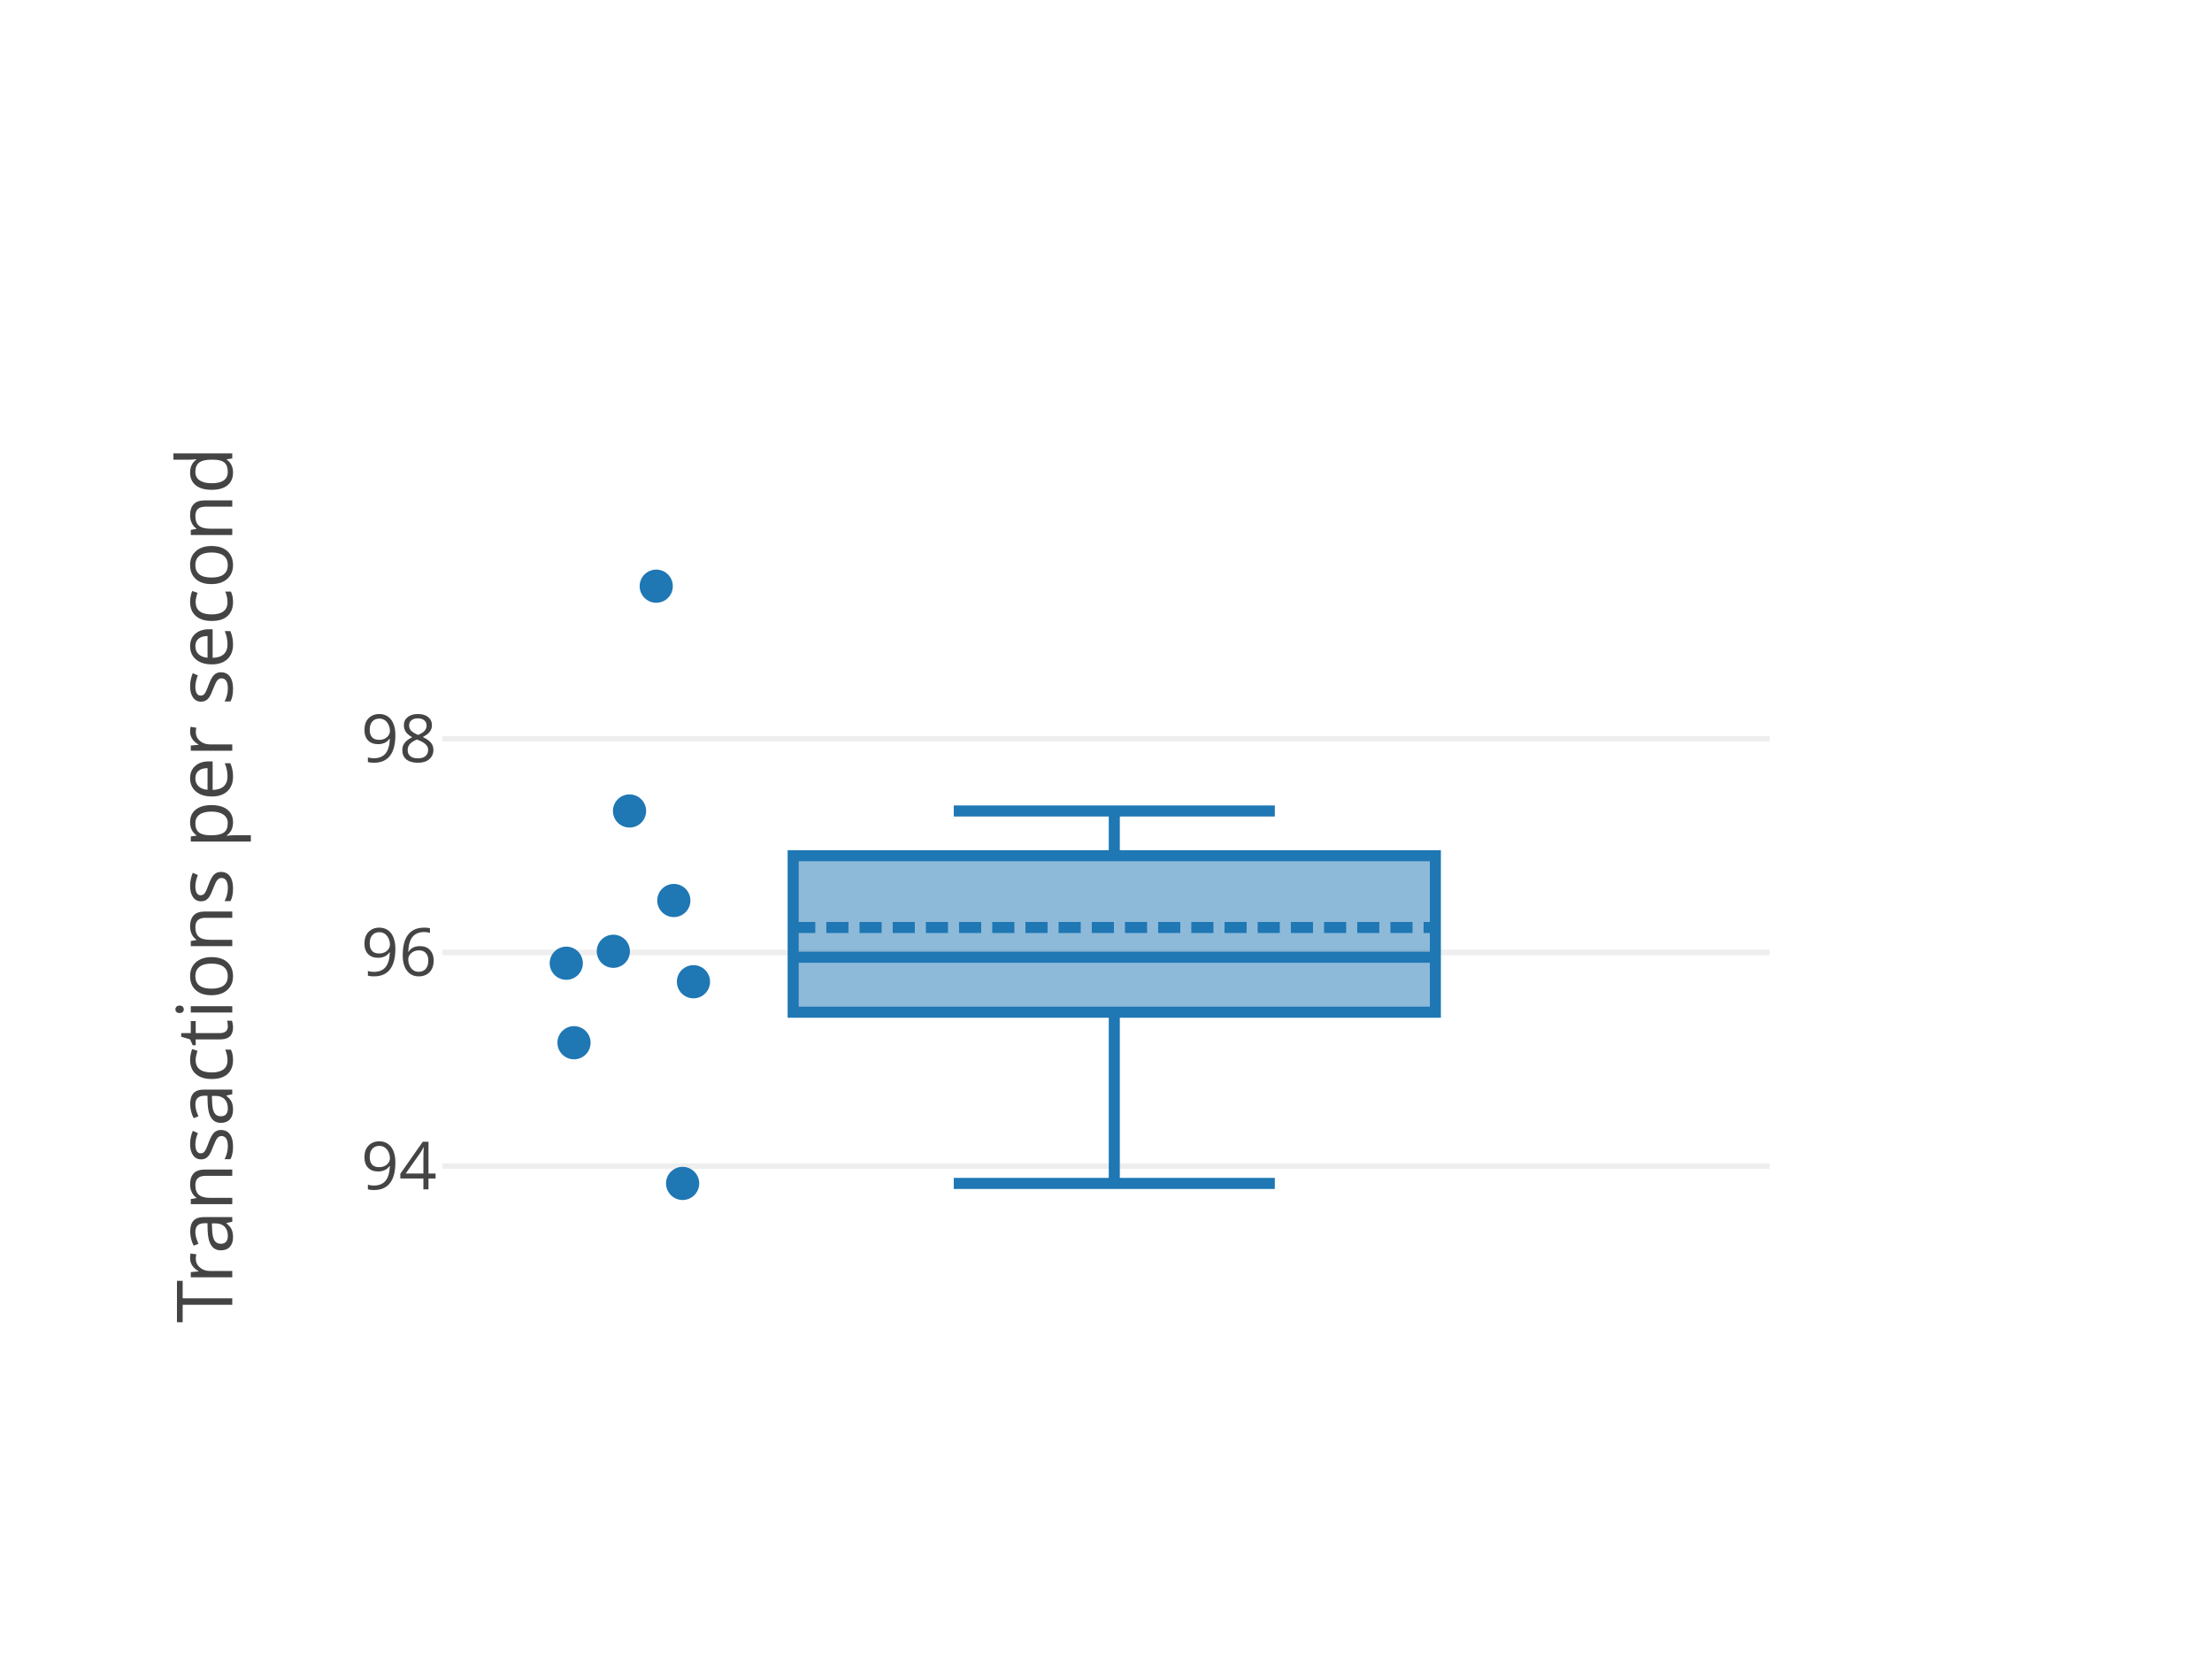
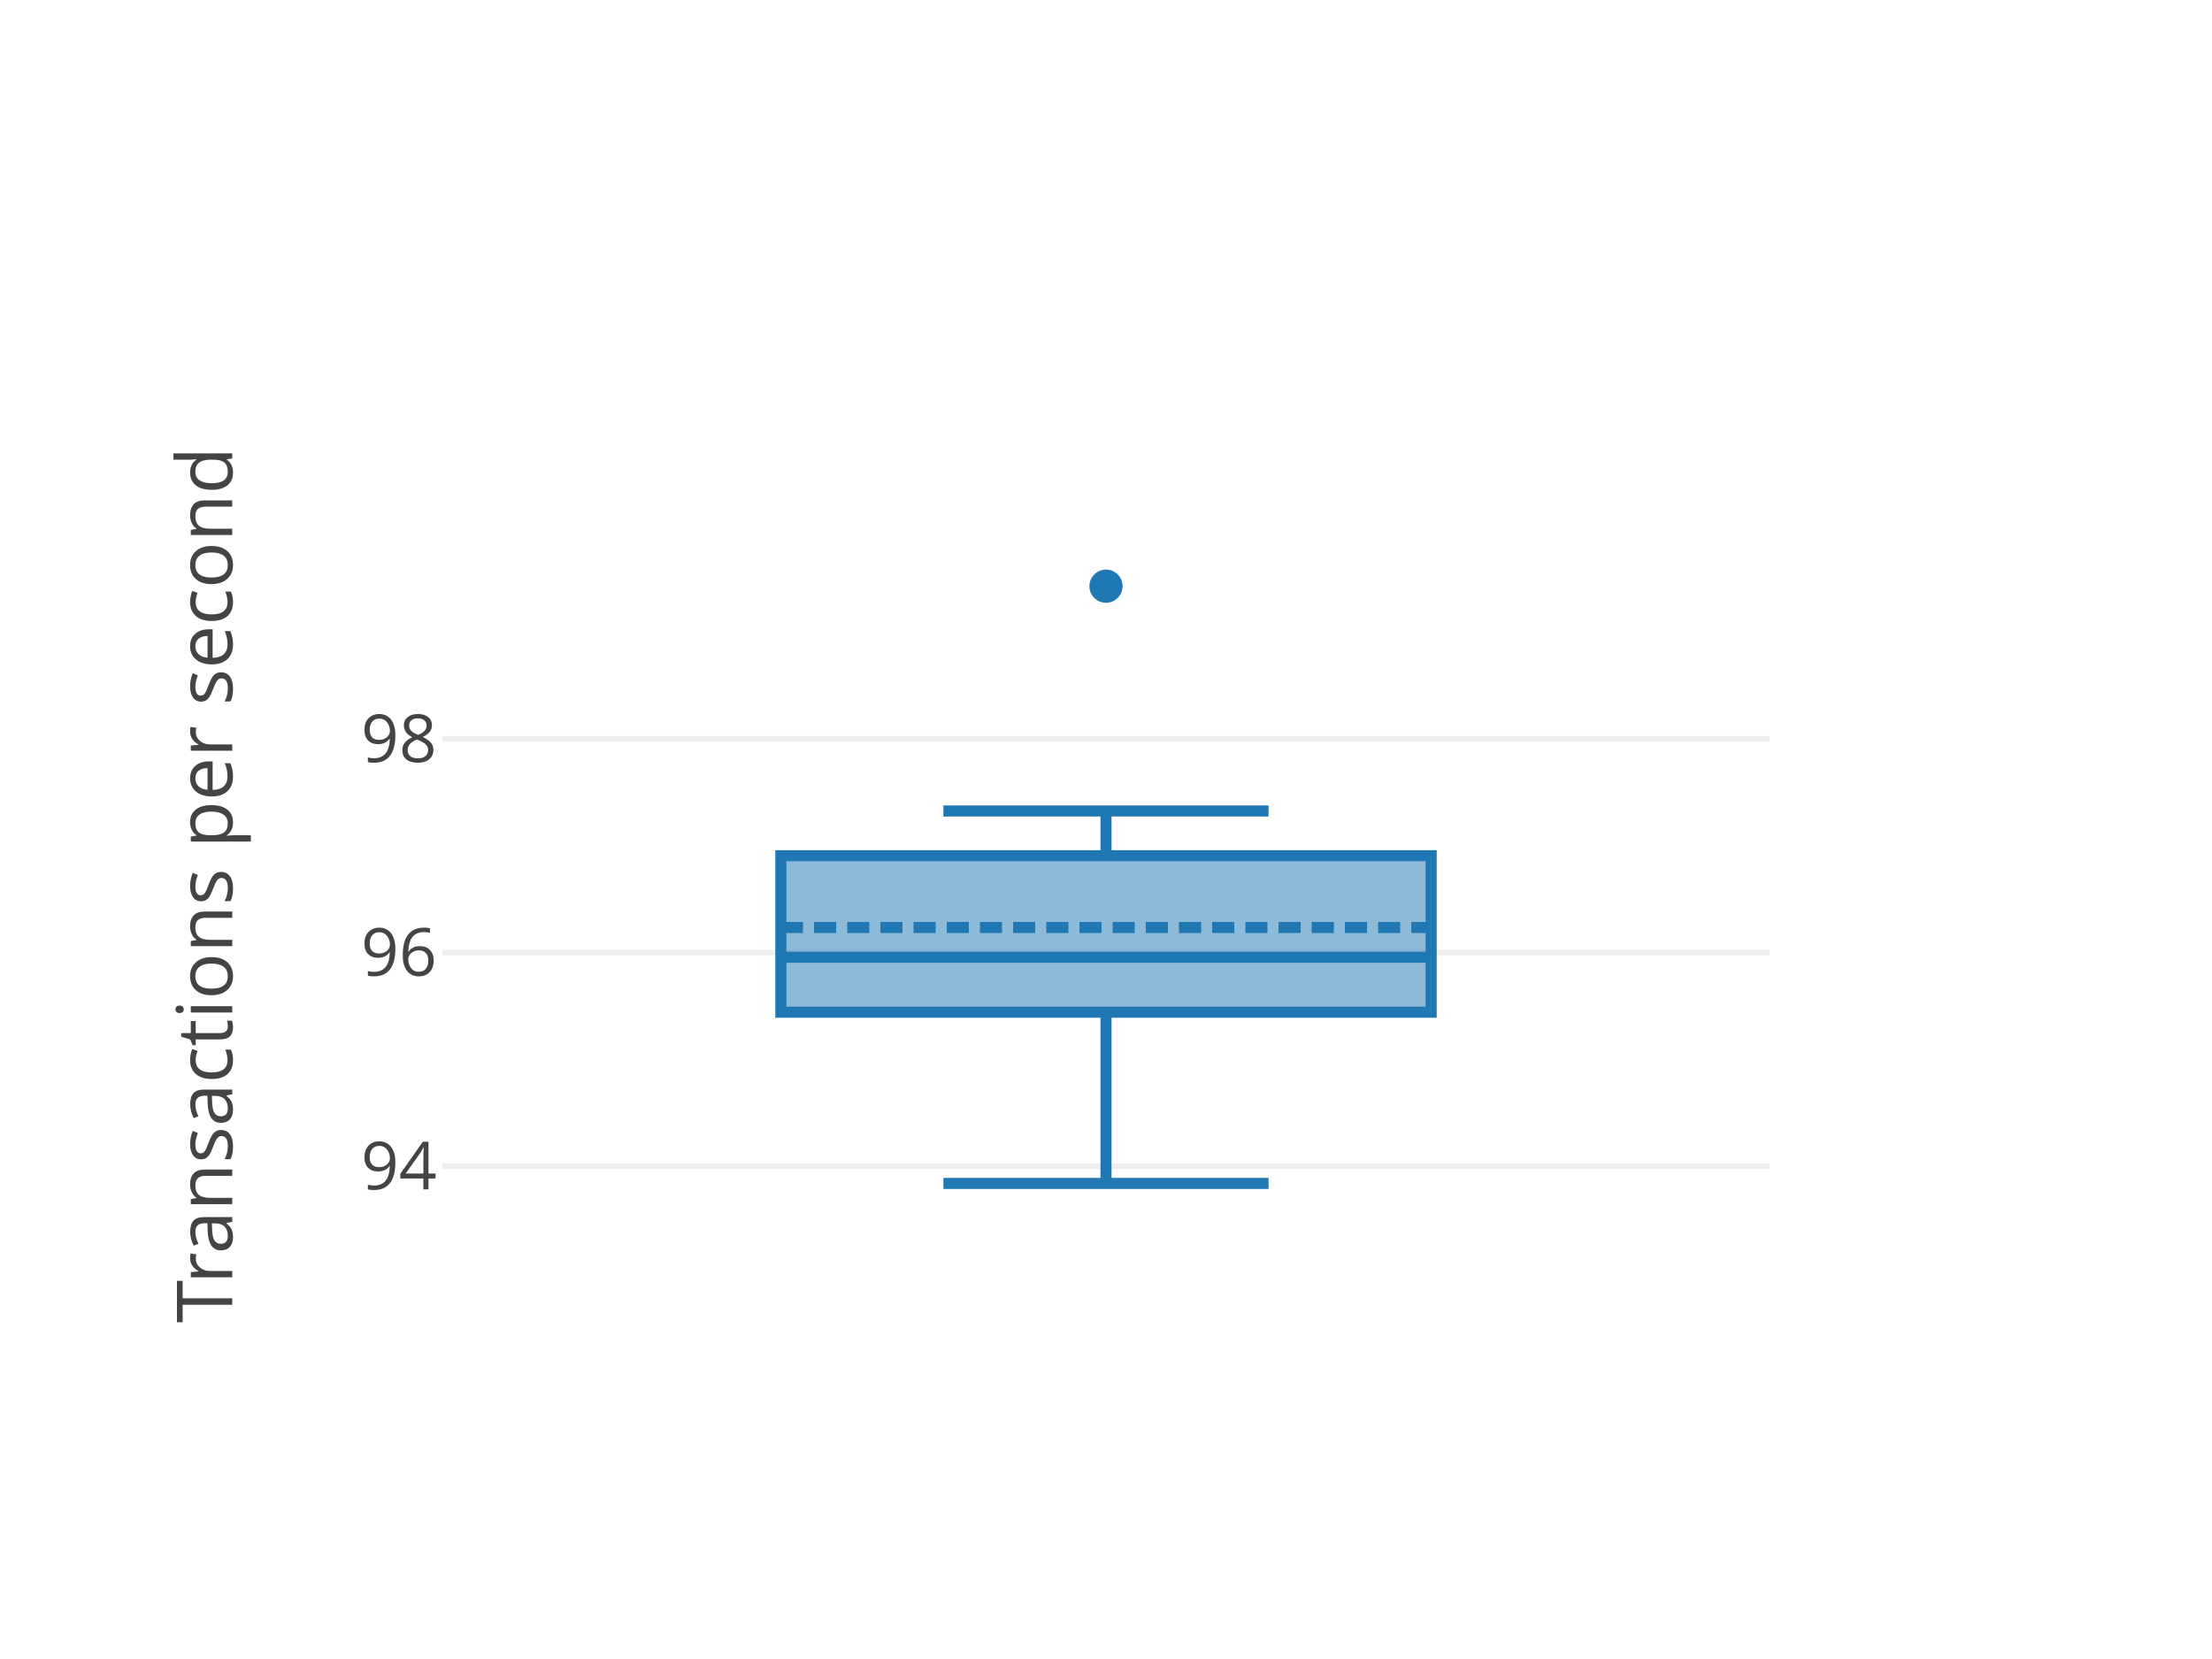
<svg xmlns="http://www.w3.org/2000/svg" class="main-svg" width="400" height="300" style="" viewBox="0 0 400 300">
  <rect x="0" y="0" width="400" height="300" style="fill: rgb(255, 255, 255); fill-opacity: 1;" />
-   <defs id="defs-4980be">
+   <defs id="defs-1c5def">
    <g class="clips">
-       <clipPath id="clip4980bexyplot" class="plotclip">
+       <clipPath id="clip1c5defxyplot" class="plotclip">
        <rect width="240" height="120" />
      </clipPath>
-       <clipPath class="axesclip" id="clip4980bex">
+       <clipPath class="axesclip" id="clip1c5defx">
        <rect x="80" y="0" width="240" height="300" />
      </clipPath>
-       <clipPath class="axesclip" id="clip4980bey">
+       <clipPath class="axesclip" id="clip1c5defy">
        <rect x="0" y="100" width="400" height="120" />
      </clipPath>
-       <clipPath class="axesclip" id="clip4980bexy">
+       <clipPath class="axesclip" id="clip1c5defxy">
        <rect x="80" y="100" width="240" height="120" />
      </clipPath>
    </g>
    <g class="gradients" />
  </defs>
  <g class="bglayer" />
  <g class="layer-below">
    <g class="imagelayer" />
    <g class="shapelayer" />
  </g>
  <g class="cartesianlayer">
    <g class="subplot xy">
      <g class="layer-subplot">
        <g class="shapelayer" />
        <g class="imagelayer" />
      </g>
      <g class="gridlayer">
        <g class="x" />
        <g class="y">
          <path class="ygrid crisp" transform="translate(0,210.87)" d="M80,0h240" style="stroke: rgb(238, 238, 238); stroke-opacity: 1; stroke-width: 1px;" />
          <path class="ygrid crisp" transform="translate(0,172.23)" d="M80,0h240" style="stroke: rgb(238, 238, 238); stroke-opacity: 1; stroke-width: 1px;" />
          <path class="ygrid crisp" transform="translate(0,133.6)" d="M80,0h240" style="stroke: rgb(238, 238, 238); stroke-opacity: 1; stroke-width: 1px;" />
        </g>
      </g>
      <g class="zerolinelayer" />
      <path class="xlines-below" />
      <path class="ylines-below" />
      <g class="overlines-below" />
      <g class="xaxislayer-below" />
      <g class="yaxislayer-below" />
      <g class="overaxes-below" />
-       <g class="plot" transform="translate(80,100)" clip-path="url('#clip4980bexyplot')">
+       <g class="plot" transform="translate(80,100)" clip-path="url('#clip1c5defxyplot')">
        <g class="boxlayer mlayer">
          <g class="trace boxes" style="opacity: 1;">
-             <path class="box" d="M63.43,73.1H179.56M63.43,83.04H179.56V54.74H63.43ZM121.5,83.04V114M121.5,54.74V46.65M92.47,114H150.53M92.47,46.65H150.53" style="vector-effect: non-scaling-stroke; stroke-width: 2px; stroke: rgb(31, 119, 180); stroke-opacity: 1; fill: rgb(31, 119, 180); fill-opacity: 0.5;" />
+             <path class="box" d="M61.2,73.1H178.8M61.2,83.04H178.8V54.74H61.2ZM120,83.04V114M120,54.74V46.65M90.6,114H149.4M90.6,46.65H149.4" style="vector-effect: non-scaling-stroke; stroke-width: 2px; stroke: rgb(31, 119, 180); stroke-opacity: 1; fill: rgb(31, 119, 180); fill-opacity: 0.5;" />
            <g class="points">
-               <path class="point" transform="translate(43.44,114)" d="M3,0A3,3 0 1,1 0,-3A3,3 0 0,1 3,0Z" style="opacity: 1; stroke-width: 0px; fill: rgb(31, 119, 180); fill-opacity: 1;" />
-               <path class="point" transform="translate(23.8,88.56)" d="M3,0A3,3 0 1,1 0,-3A3,3 0 0,1 3,0Z" style="opacity: 1; stroke-width: 0px; fill: rgb(31, 119, 180); fill-opacity: 1;" />
-               <path class="point" transform="translate(45.4,77.53)" d="M3,0A3,3 0 1,1 0,-3A3,3 0 0,1 3,0Z" style="opacity: 1; stroke-width: 0px; fill: rgb(31, 119, 180); fill-opacity: 1;" />
-               <path class="point" transform="translate(22.4,74.18)" d="M3,0A3,3 0 1,1 0,-3A3,3 0 0,1 3,0Z" style="opacity: 1; stroke-width: 0px; fill: rgb(31, 119, 180); fill-opacity: 1;" />
-               <path class="point" transform="translate(30.91,72.02)" d="M3,0A3,3 0 1,1 0,-3A3,3 0 0,1 3,0Z" style="opacity: 1; stroke-width: 0px; fill: rgb(31, 119, 180); fill-opacity: 1;" />
-               <path class="point" transform="translate(41.85,62.84)" d="M3,0A3,3 0 1,1 0,-3A3,3 0 0,1 3,0Z" style="opacity: 1; stroke-width: 0px; fill: rgb(31, 119, 180); fill-opacity: 1;" />
-               <path class="point" transform="translate(33.84,46.65)" d="M3,0A3,3 0 1,1 0,-3A3,3 0 0,1 3,0Z" style="opacity: 1; stroke-width: 0px; fill: rgb(31, 119, 180); fill-opacity: 1;" />
-               <path class="point" transform="translate(38.67,6)" d="M3,0A3,3 0 1,1 0,-3A3,3 0 0,1 3,0Z" style="opacity: 1; stroke-width: 0px; fill: rgb(31, 119, 180); fill-opacity: 1;" />
+               <path class="point" transform="translate(120,6)" d="M3,0A3,3 0 1,1 0,-3A3,3 0 0,1 3,0Z" style="opacity: 1; stroke-width: 0px; fill: rgb(31, 119, 180); fill-opacity: 1;" />
            </g>
-             <path class="mean" d="M63.43,67.72H179.56" style="fill: none; vector-effect: non-scaling-stroke; stroke-width: 2; stroke-dasharray: 4px, 2px; stroke: rgb(31, 119, 180); stroke-opacity: 1;" />
+             <path class="mean" d="M61.2,67.72H178.8" style="fill: none; vector-effect: non-scaling-stroke; stroke-width: 2; stroke-dasharray: 4px, 2px; stroke: rgb(31, 119, 180); stroke-opacity: 1;" />
          </g>
        </g>
      </g>
      <g class="overplot" />
      <path class="xlines-above crisp" d="M0,0" style="fill: none;" />
      <path class="ylines-above crisp" d="M0,0" style="fill: none;" />
      <g class="overlines-above" />
      <g class="xaxislayer-above">
        <g class="xtick">
-           <text text-anchor="middle" x="0" y="233" transform="translate(201.5,0)" style="font-family: 'Open Sans', verdana, arial, sans-serif; font-size: 12px; fill: rgb(68, 68, 68); fill-opacity: 1; white-space: pre;" />
+           <text text-anchor="middle" x="0" y="233" transform="translate(200,0)" style="font-family: 'Open Sans', verdana, arial, sans-serif; font-size: 12px; fill: rgb(68, 68, 68); fill-opacity: 1; white-space: pre;" />
        </g>
      </g>
      <g class="yaxislayer-above">
        <g class="ytick">
          <text text-anchor="end" x="79" y="4.2" transform="translate(0,210.87)" style="font-family: 'Open Sans', verdana, arial, sans-serif; font-size: 12px; fill: rgb(68, 68, 68); fill-opacity: 1; white-space: pre;">94</text>
        </g>
        <g class="ytick">
          <text text-anchor="end" x="79" y="4.2" transform="translate(0,172.23)" style="font-family: 'Open Sans', verdana, arial, sans-serif; font-size: 12px; fill: rgb(68, 68, 68); fill-opacity: 1; white-space: pre;">96</text>
        </g>
        <g class="ytick">
          <text text-anchor="end" x="79" y="4.2" transform="translate(0,133.6)" style="font-family: 'Open Sans', verdana, arial, sans-serif; font-size: 12px; fill: rgb(68, 68, 68); fill-opacity: 1; white-space: pre;">98</text>
        </g>
      </g>
      <g class="overaxes-above" />
    </g>
  </g>
  <g class="polarlayer" />
  <g class="ternarylayer" />
  <g class="geolayer" />
  <g class="funnelarealayer" />
  <g class="pielayer" />
  <g class="treemaplayer" />
  <g class="sunburstlayer" />
  <g class="glimages" />
-   <defs id="topdefs-4980be">
+   <defs id="topdefs-1c5def">
    <g class="clips" />
  </defs>
  <g class="layer-above">
    <g class="imagelayer" />
    <g class="shapelayer" />
  </g>
  <g class="infolayer">
    <g class="g-gtitle" />
    <g class="g-xtitle" />
    <g class="g-ytitle">
      <text class="ytitle" transform="rotate(-90,42,160)" x="42" y="160" text-anchor="middle" style="font-family: 'Open Sans', verdana, arial, sans-serif; font-size: 14px; fill: rgb(68, 68, 68); opacity: 1; font-weight: normal; white-space: pre;">Transactions per second</text>
    </g>
  </g>
</svg>
